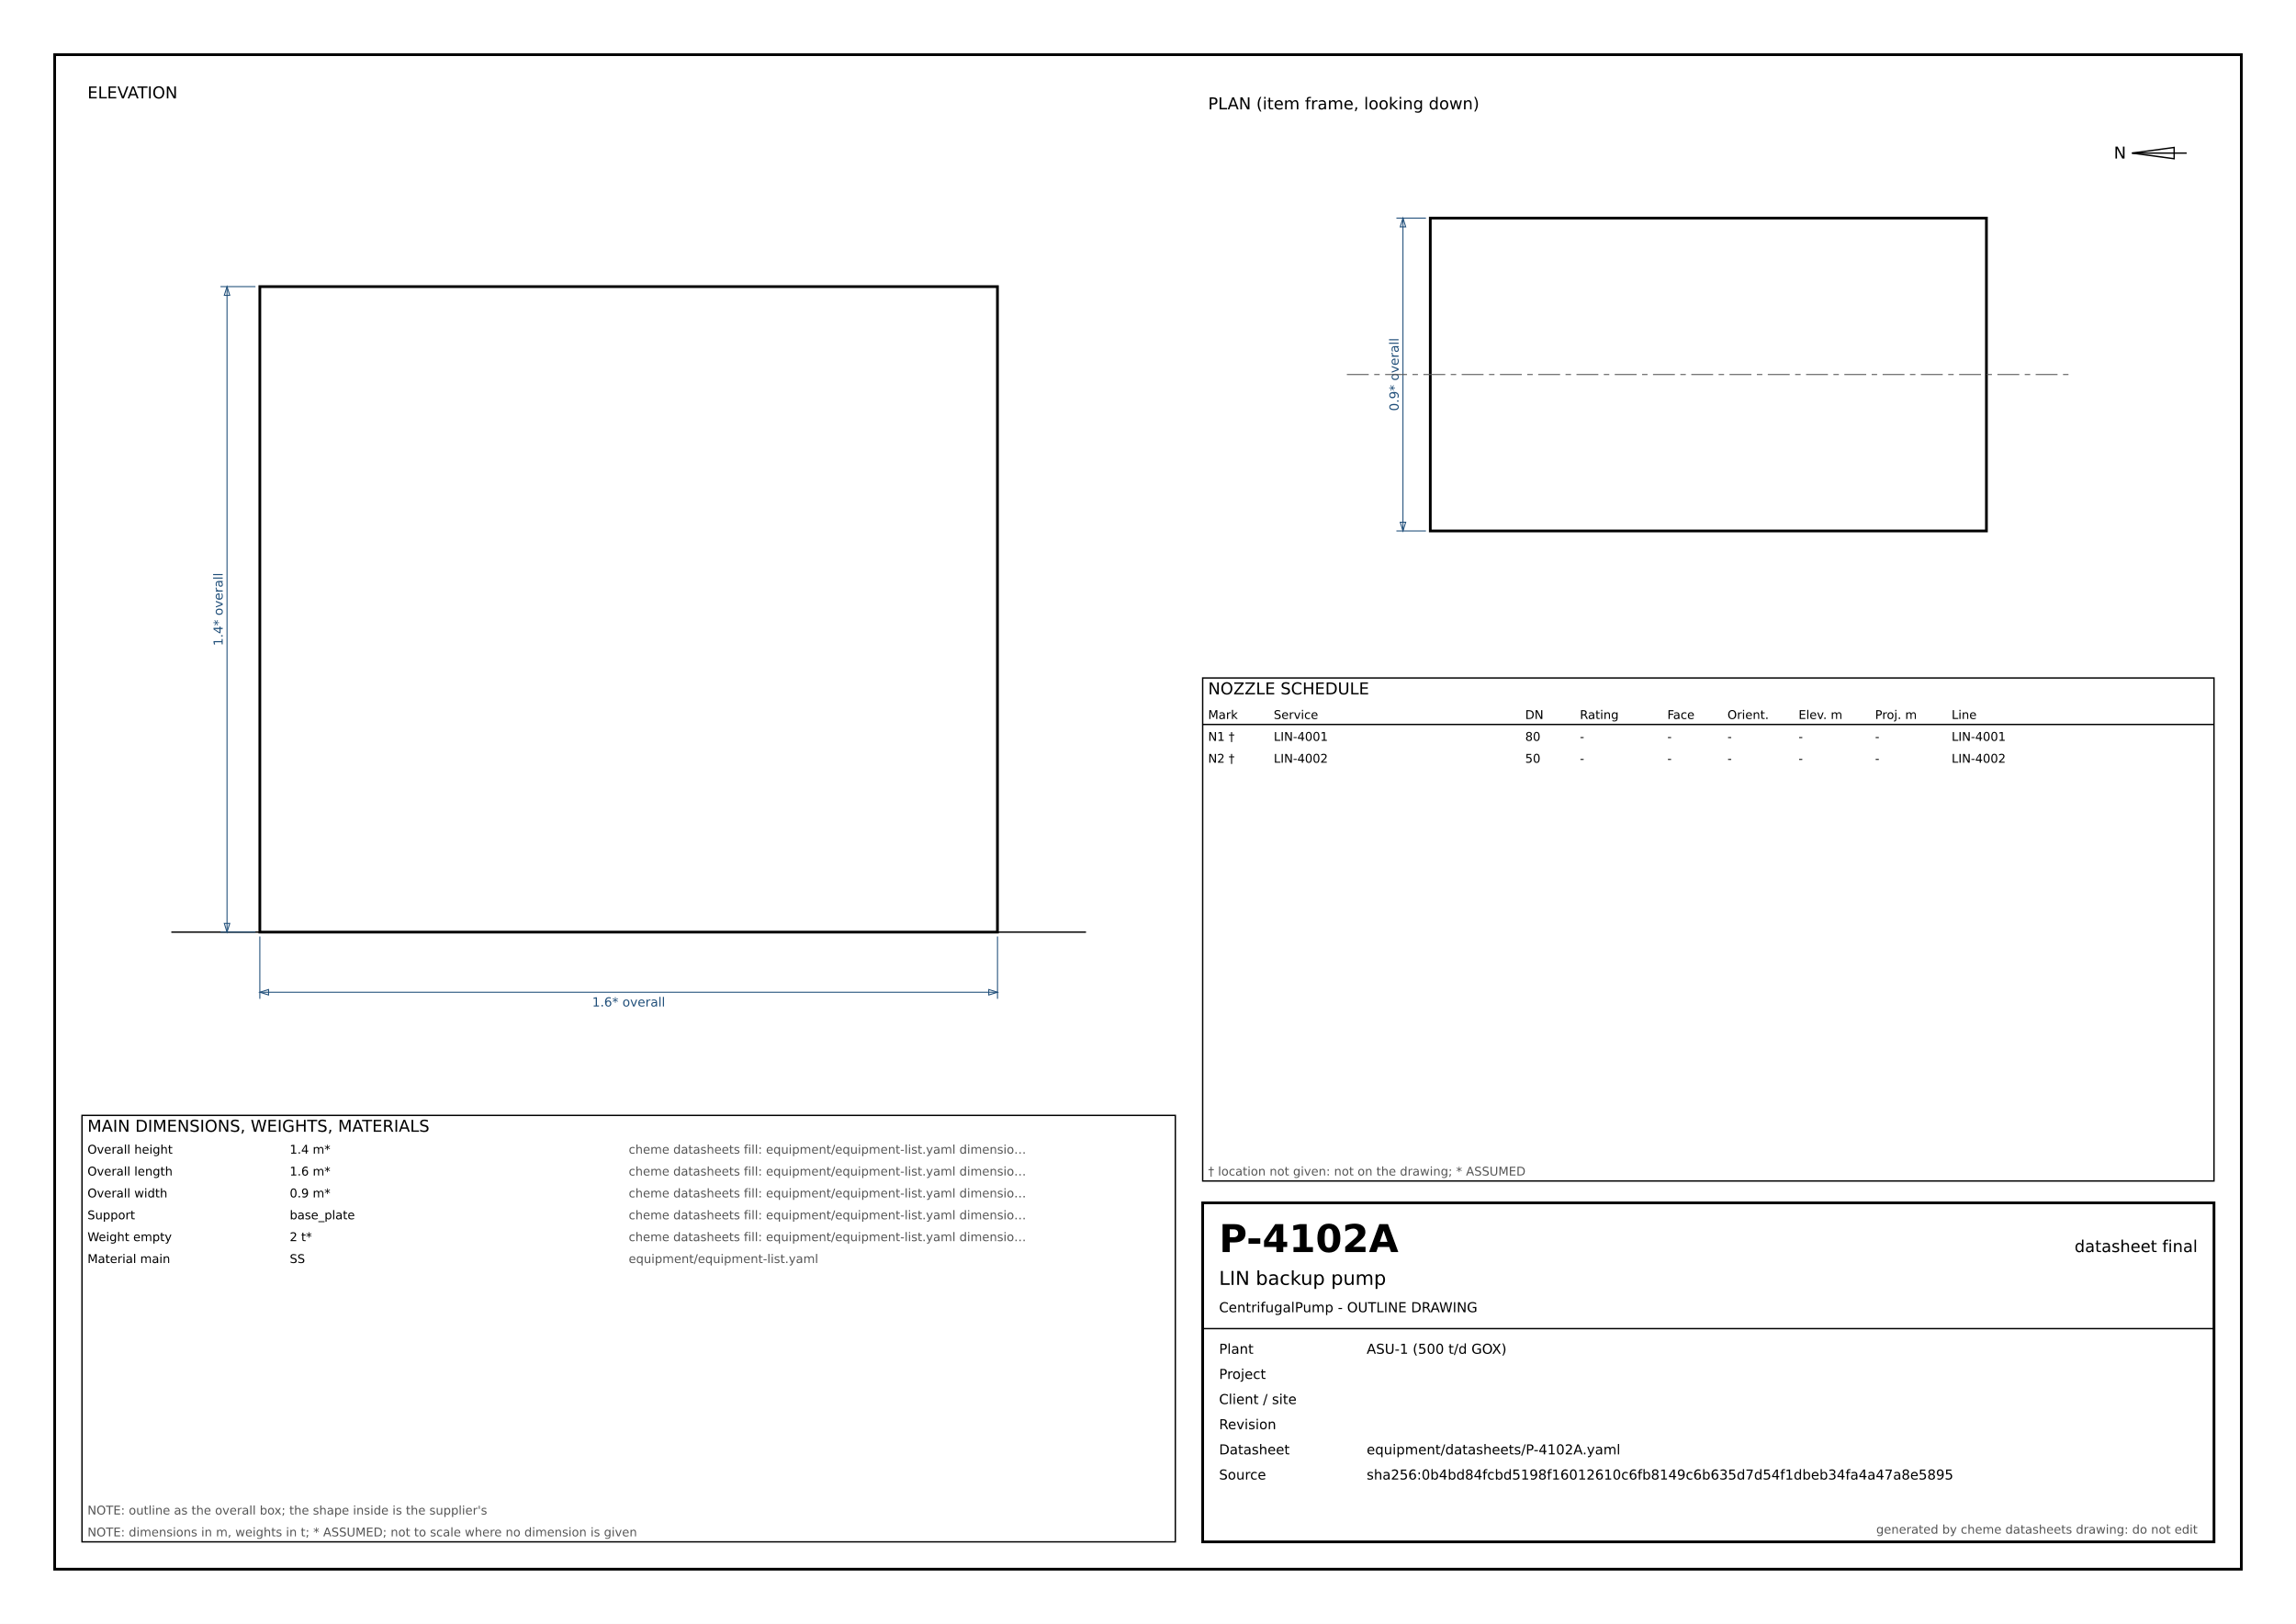
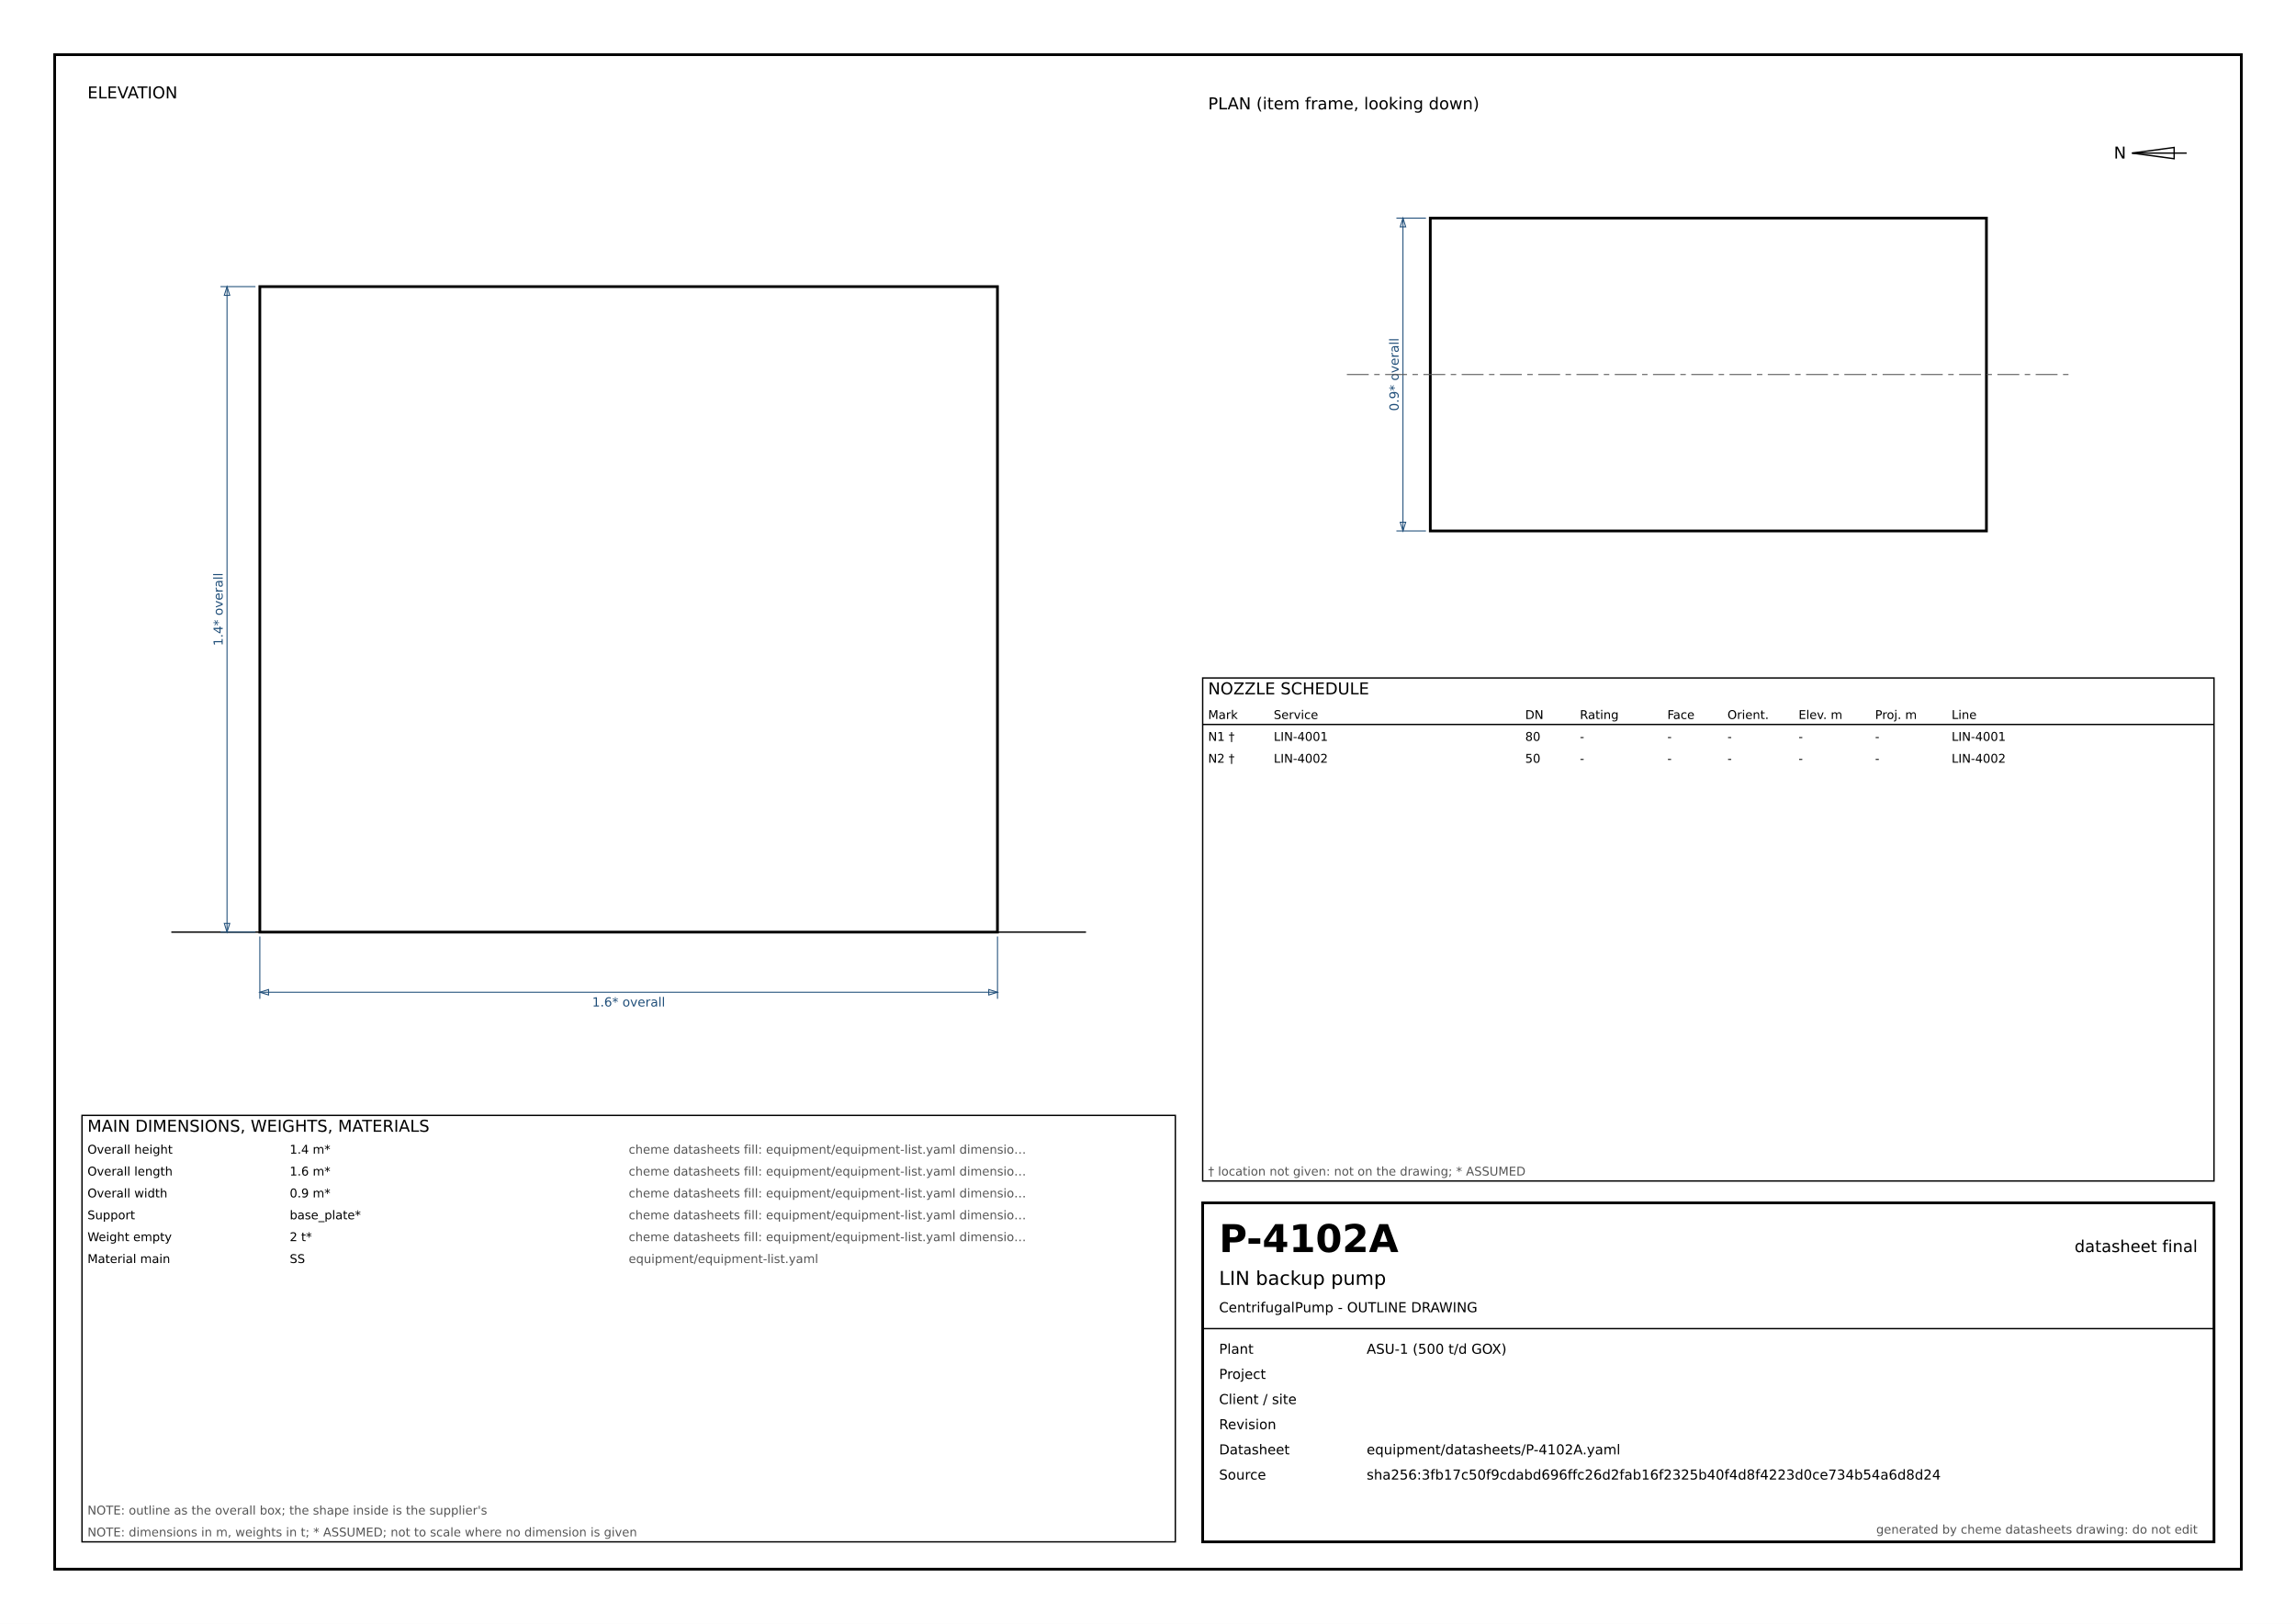
<svg xmlns="http://www.w3.org/2000/svg" width="420mm" height="297mm" viewBox="0 0 420 297">
  <style>
.frame{fill:none;stroke:#000;stroke-width:0.5}
.thin{fill:none;stroke:#000;stroke-width:0.25}
.outline{fill:#fff;stroke:#000;stroke-width:0.5}
.hidden{fill:none;stroke:#000;stroke-width:0.25;stroke-dasharray:1.5 1}
.centre{fill:none;stroke:#555;stroke-width:0.18;stroke-dasharray:4 1 1 1}
.tl{fill:none;stroke:#555;stroke-width:0.18;stroke-dasharray:2 1}
.dim{fill:none;stroke:#1f4e79;stroke-width:0.18}
.nozzle{fill:#fff;stroke:#b71c1c;stroke-width:0.35}
.section{fill:none;stroke:#2e7d32;stroke-width:0.25;stroke-dasharray:2 1}
text{font-family:'DejaVu Sans',Arial,Helvetica,sans-serif;fill:#000}
.t2{font-size:2.2px}.t25{font-size:2.5px}.t3{font-size:3px}.t35{font-size:3.5px}
.t5{font-size:5px;font-weight:bold}.t7{font-size:7px;font-weight:bold}
.dimt{font-size:2.3px;fill:#1f4e79}.nt{font-size:2.3px;fill:#b71c1c}
.note{font-size:2.2px;fill:#555}
.draft{font-size:40px;font-weight:bold;fill:#c62828;fill-opacity:0.12}
</style>
  <rect x="0" y="0" width="420" height="297" fill="#fff" />
  <rect x="10" y="10" width="400" height="277" class="frame" />
  <text x="16" y="18" class="t3" text-anchor="start">ELEVATION</text>
  <rect x="47.53" y="52.42" width="134.93" height="118.06" class="outline" />
  <line x1="31.34" y1="170.48" x2="198.66" y2="170.48" class="thin" />
  <line x1="47.53" y1="171.28" x2="47.53" y2="182.68" class="dim" />
  <line x1="182.47" y1="171.28" x2="182.47" y2="182.68" class="dim" />
  <line x1="47.53" y1="181.48" x2="182.47" y2="181.48" class="dim" />
  <path d="M47.53,181.48 l1.6,0.5 l0,-1 z" class="dim" />
  <path d="M182.47,181.48 l-1.6,0.5 l0,-1 z" class="dim" />
  <text x="115" y="184.08" class="dimt" text-anchor="middle">1.6* overall</text>
  <line x1="46.73" y1="170.48" x2="40.33" y2="170.48" class="dim" />
  <line x1="46.73" y1="52.42" x2="40.33" y2="52.42" class="dim" />
  <line x1="41.53" y1="170.48" x2="41.53" y2="52.42" class="dim" />
  <path d="M41.53,170.48 l0.5,-1.6 l-1,0 z" class="dim" />
  <path d="M41.53,52.42 l0.5,1.6 l-1,0 z" class="dim" />
  <text x="40.73" y="111.45" class="dimt" text-anchor="middle" transform="rotate(-90 40.73 111.45)">1.4* overall</text>
  <rect x="261.64" y="39.89" width="101.73" height="57.22" class="outline" />
  <line x1="260.84" y1="97.11" x2="255.44" y2="97.11" class="dim" />
  <line x1="260.84" y1="39.89" x2="255.44" y2="39.89" class="dim" />
  <line x1="256.64" y1="97.11" x2="256.64" y2="39.89" class="dim" />
  <path d="M256.64,97.11 l0.5,-1.6 l-1,0 z" class="dim" />
  <path d="M256.64,39.89 l0.5,1.6 l-1,0 z" class="dim" />
  <text x="255.84" y="68.5" class="dimt" text-anchor="middle" transform="rotate(-90 255.84 68.5)">0.9* overall</text>
  <line x1="246.38" y1="68.5" x2="378.62" y2="68.5" class="centre" />
  <line x1="400" y1="28" x2="390" y2="28" class="thin" />
  <path d="M390,28 L397.71,29.03 L397.71,26.97 z" class="thin" />
  <text x="387.8" y="29" class="t3" text-anchor="middle">N</text>
  <text x="221" y="20" class="t3" text-anchor="start">PLAN (item frame, looking down)</text>
  <text x="221" y="127" class="t3" text-anchor="start">NOZZLE SCHEDULE</text>
  <text x="221" y="131.5" class="t2" text-anchor="start">Mark</text>
  <text x="233" y="131.5" class="t2" text-anchor="start">Service</text>
  <text x="279" y="131.5" class="t2" text-anchor="start">DN</text>
  <text x="289" y="131.5" class="t2" text-anchor="start">Rating</text>
  <text x="305" y="131.5" class="t2" text-anchor="start">Face</text>
  <text x="316" y="131.5" class="t2" text-anchor="start">Orient.</text>
  <text x="329" y="131.5" class="t2" text-anchor="start">Elev. m</text>
  <text x="343" y="131.5" class="t2" text-anchor="start">Proj. m</text>
  <text x="357" y="131.5" class="t2" text-anchor="start">Line</text>
  <line x1="220" y1="132.5" x2="405" y2="132.5" class="thin" />
  <text x="221" y="135.5" class="t2" text-anchor="start">N1 †</text>
  <text x="233" y="135.5" class="t2" text-anchor="start">LIN-4001</text>
  <text x="279" y="135.5" class="t2" text-anchor="start">80</text>
  <text x="289" y="135.5" class="t2" text-anchor="start">-</text>
  <text x="305" y="135.5" class="t2" text-anchor="start">-</text>
  <text x="316" y="135.5" class="t2" text-anchor="start">-</text>
  <text x="329" y="135.5" class="t2" text-anchor="start">-</text>
  <text x="343" y="135.5" class="t2" text-anchor="start">-</text>
  <text x="357" y="135.5" class="t2" text-anchor="start">LIN-4001</text>
  <text x="221" y="139.5" class="t2" text-anchor="start">N2 †</text>
  <text x="233" y="139.5" class="t2" text-anchor="start">LIN-4002</text>
  <text x="279" y="139.5" class="t2" text-anchor="start">50</text>
  <text x="289" y="139.5" class="t2" text-anchor="start">-</text>
  <text x="305" y="139.5" class="t2" text-anchor="start">-</text>
  <text x="316" y="139.5" class="t2" text-anchor="start">-</text>
  <text x="329" y="139.5" class="t2" text-anchor="start">-</text>
  <text x="343" y="139.5" class="t2" text-anchor="start">-</text>
  <text x="357" y="139.5" class="t2" text-anchor="start">LIN-4002</text>
  <text x="221" y="215" class="note" text-anchor="start">† location not given: not on the drawing; * ASSUMED</text>
  <rect x="220" y="124" width="185" height="92" class="thin" />
  <text x="16" y="207" class="t3" text-anchor="start">MAIN DIMENSIONS, WEIGHTS, MATERIALS</text>
  <text x="16" y="211" class="t2" text-anchor="start">Overall height</text>
  <text x="53" y="211" class="t2" text-anchor="start">1.4 m*</text>
  <text x="115" y="211" class="note" text-anchor="start">cheme datasheets fill: equipment/equipment-list.yaml dimensio…</text>
  <text x="16" y="215" class="t2" text-anchor="start">Overall length</text>
  <text x="53" y="215" class="t2" text-anchor="start">1.6 m*</text>
  <text x="115" y="215" class="note" text-anchor="start">cheme datasheets fill: equipment/equipment-list.yaml dimensio…</text>
  <text x="16" y="219" class="t2" text-anchor="start">Overall width</text>
  <text x="53" y="219" class="t2" text-anchor="start">0.9 m*</text>
  <text x="115" y="219" class="note" text-anchor="start">cheme datasheets fill: equipment/equipment-list.yaml dimensio…</text>
  <text x="16" y="223" class="t2" text-anchor="start">Support</text>
-   <text x="53" y="223" class="t2" text-anchor="start">base_plate</text>
+   <text x="53" y="223" class="t2" text-anchor="start">base_plate*</text>
  <text x="115" y="223" class="note" text-anchor="start">cheme datasheets fill: equipment/equipment-list.yaml dimensio…</text>
  <text x="16" y="227" class="t2" text-anchor="start">Weight empty</text>
  <text x="53" y="227" class="t2" text-anchor="start">2 t*</text>
  <text x="115" y="227" class="note" text-anchor="start">cheme datasheets fill: equipment/equipment-list.yaml dimensio…</text>
  <text x="16" y="231" class="t2" text-anchor="start">Material main</text>
  <text x="53" y="231" class="t2" text-anchor="start">SS</text>
  <text x="115" y="231" class="note" text-anchor="start">equipment/equipment-list.yaml</text>
  <text x="16" y="277" class="note" text-anchor="start">NOTE: outline as the overall box; the shape inside is the supplier's</text>
  <text x="16" y="281" class="note" text-anchor="start">NOTE: dimensions in m, weights in t; * ASSUMED; not to scale where no dimension is given</text>
  <rect x="15" y="204" width="200" height="78" class="thin" />
  <rect x="220" y="220" width="185" height="62" class="frame" />
  <text x="223" y="229" class="t7" text-anchor="start">P-4102A</text>
  <text x="223" y="235" class="t35" text-anchor="start">LIN backup pump</text>
  <text x="223" y="240" class="t25" text-anchor="start">CentrifugalPump - OUTLINE DRAWING</text>
  <line x1="220" y1="243" x2="405" y2="243" class="thin" />
  <text x="223" y="247.6" class="t25" text-anchor="start">Plant</text>
  <text x="250" y="247.6" class="t25" text-anchor="start">ASU-1 (500 t/d GOX)</text>
  <text x="223" y="252.2" class="t25" text-anchor="start">Project</text>
  <text x="250" y="252.2" class="t25" text-anchor="start" />
  <text x="223" y="256.8" class="t25" text-anchor="start">Client / site</text>
  <text x="250" y="256.8" class="t25" text-anchor="start" />
  <text x="223" y="261.4" class="t25" text-anchor="start">Revision</text>
  <text x="250" y="261.4" class="t25" text-anchor="start" />
  <text x="223" y="266" class="t25" text-anchor="start">Datasheet</text>
  <text x="250" y="266" class="t25" text-anchor="start">equipment/datasheets/P-4102A.yaml</text>
  <text x="223" y="270.6" class="t25" text-anchor="start">Source</text>
-   <text x="250" y="270.6" class="t25" text-anchor="start">sha256:0b4bd84fcbd5198f16012610c6fb8149c6b635d7d54f1dbeb34fa4a47a8e5895</text>
+   <text x="250" y="270.6" class="t25" text-anchor="start">sha256:3fb17c50f9cdabd696ffc26d2fab16f2325b40f4d8f4223d0ce734b54a6d8d24</text>
  <text x="402" y="229" class="t3" text-anchor="end">datasheet final</text>
  <text x="402" y="280.5" class="note" text-anchor="end">generated by cheme datasheets drawing: do not edit</text>
</svg>
